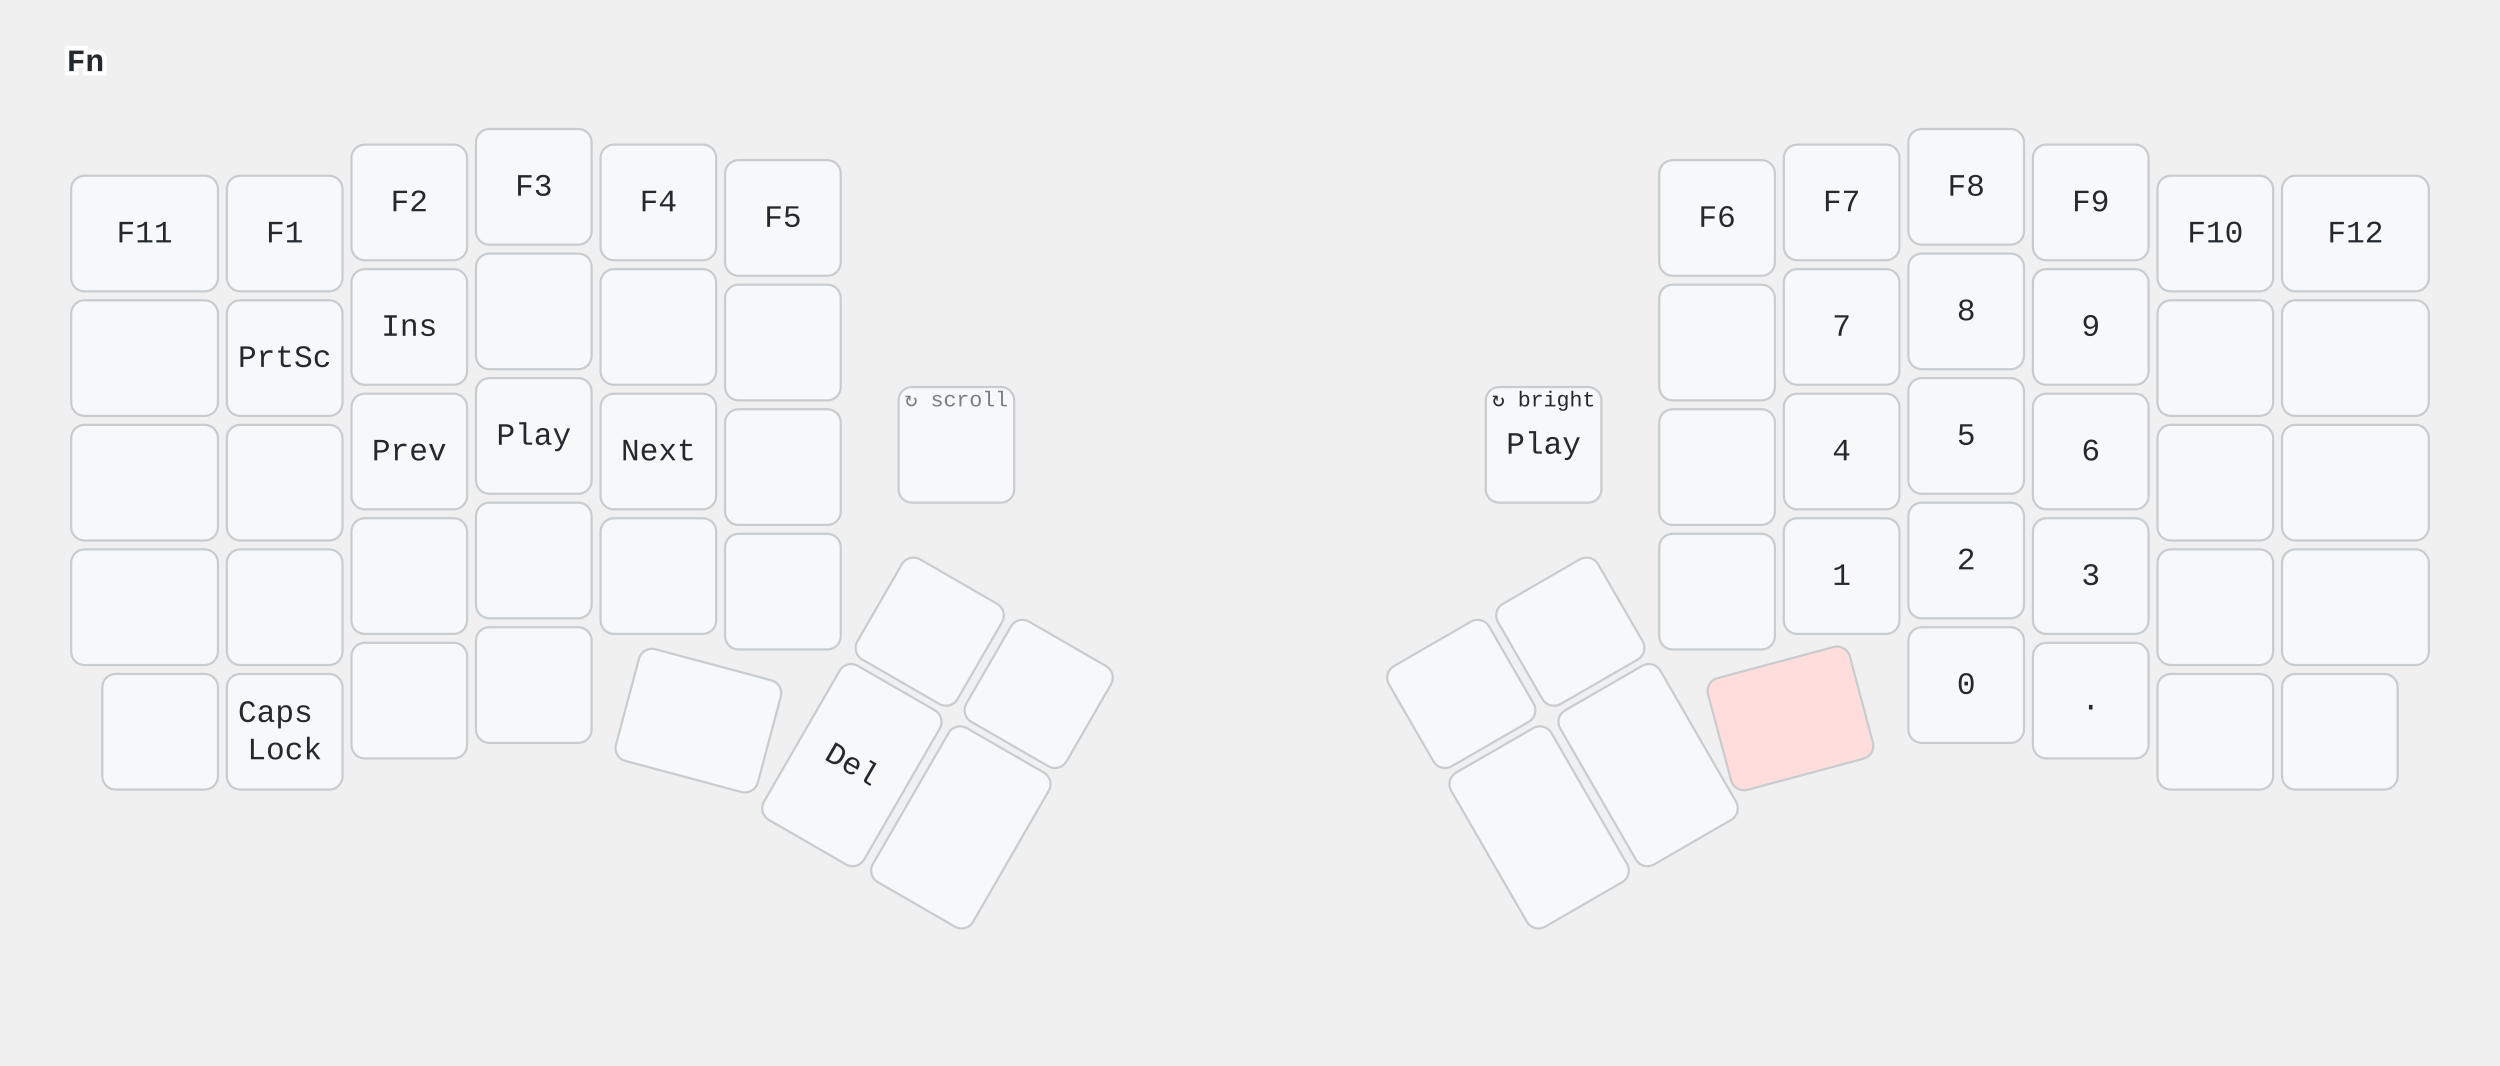
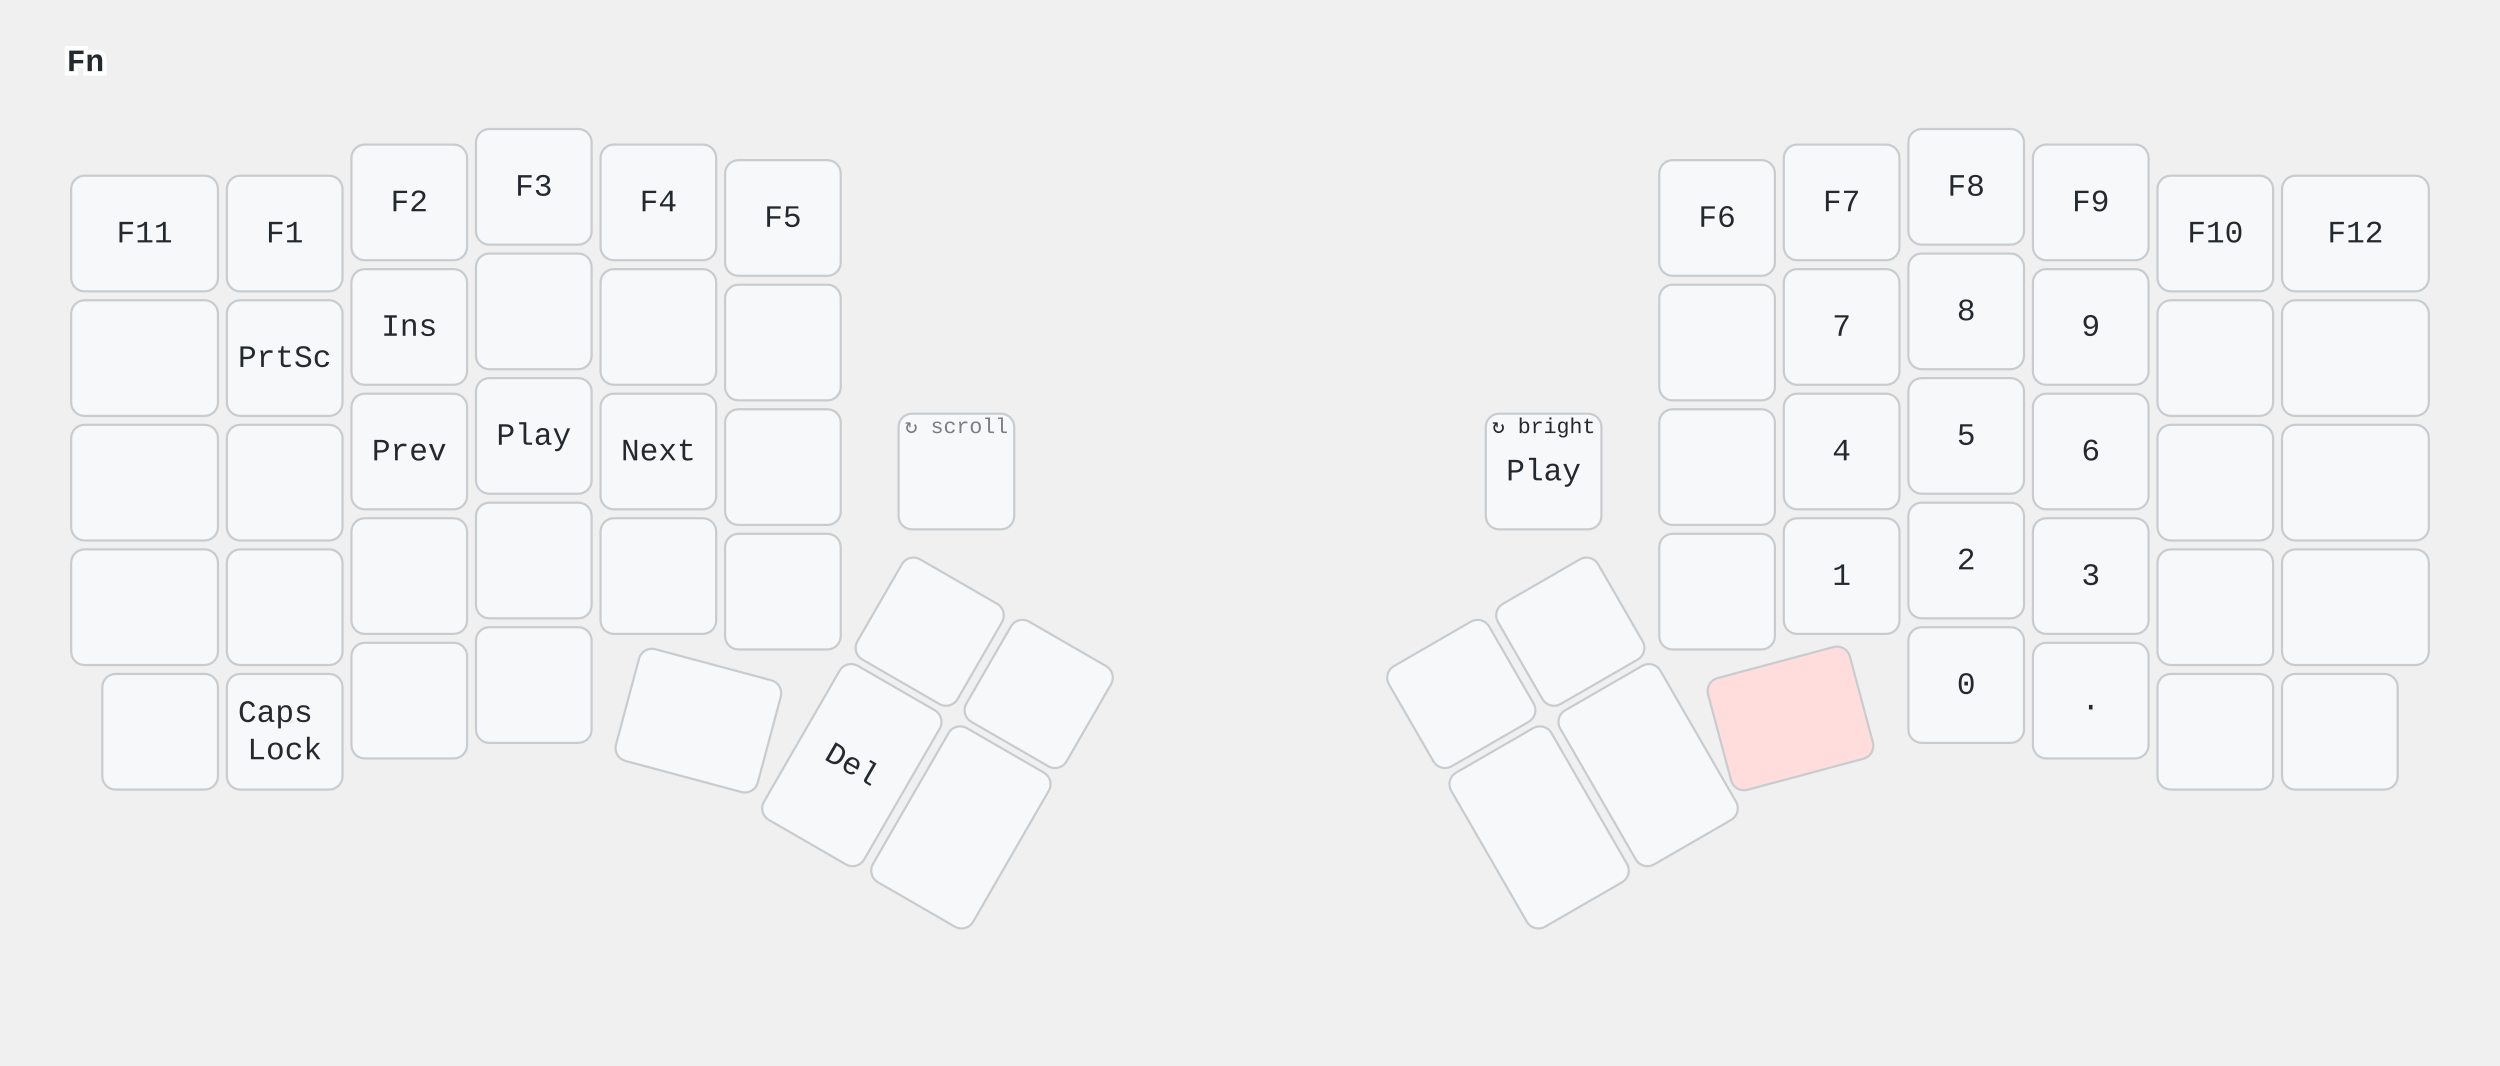
<svg xmlns="http://www.w3.org/2000/svg" width="1124" height="479" viewBox="0 0 1124 479" class="keymap">
  <style>/* inherit to force styles through use tags */
svg path {
    fill: inherit;
}

/* font and background color specifications */
svg.keymap {
    font-family: SFMono-Regular,Consolas,Liberation Mono,Menlo,monospace;
    font-size: 14px;
    font-kerning: normal;
    text-rendering: optimizeLegibility;
    fill: #24292e;
}

/* default key styling */
rect.key {
    fill: #f6f8fa;
}

rect.key, rect.combo {
    stroke: #c9cccf;
    stroke-width: 1;
}

/* default key side styling, only used is draw_key_sides is set */
rect.side {
    filter: brightness(90%);
}

/* color accent for combo boxes */
rect.combo, rect.combo-separate {
    fill: #cdf;
}

/* color accent for held keys */
rect.held, rect.combo.held {
    fill: #fdd;
}

/* color accent for ghost (optional) keys */
rect.ghost, rect.combo.ghost {
    stroke-dasharray: 4, 4;
    stroke-width: 2;
}

text {
    text-anchor: middle;
    dominant-baseline: middle;
}

/* styling for layer labels */
text.label {
    font-weight: bold;
    text-anchor: start;
    stroke: white;
    stroke-width: 4;
    paint-order: stroke;
}

/* styling for optional footer */
text.footer {
    text-anchor: end;
    dominant-baseline: auto;
    stroke: white;
    stroke-width: 4;
    paint-order: stroke;
}

/* styling for combo tap, and key non-tap label text */
text.combo, text.hold, text.shifted, text.left, text.right, text.tl, text.tr, text.bl, text.br {
    font-size: 11px;
}

text.hold, text.bl, text.br {
    text-anchor: middle;
    dominant-baseline: auto;
}

text.shifted, text.tl, text.tr {
    text-anchor: middle;
    dominant-baseline: hanging;
}

text.left, text.tl, text.bl {
    text-anchor: start;
}

text.right, text.tr, text.br {
    text-anchor: end;
}

text.layer-activator {
    text-decoration: underline;
}

/* styling for hold/shifted label text in combo box */
text.combo.hold, text.combo.shifted, text.combo.left, text.combo.right {
    font-size: 8px;
}

/* lighter symbol for transparent keys */
text.trans {
    fill: #7b7e81;
}

/* styling for combo dendrons */
path.combo {
    stroke-width: 1;
    stroke: gray;
    fill: none;
}

/* Start Tabler Icons Cleanup */
/* cannot use height/width with glyphs */
.icon-tabler &gt; path {
    fill: inherit;
    stroke: inherit;
    stroke-width: 2;
}
/* hide tabler's default box */
.icon-tabler &gt; path[stroke="none"][fill="none"] {
    visibility: hidden;
}
/* End Tabler Icons Cleanup */

@media (prefers-color-scheme: dark) {
svg.keymap { fill: #d1d6db; }
rect.key { fill: #3f4750; }
rect.key, rect.combo { stroke: #60666c; }
rect.combo, rect.combo-separate { fill: #1f3d7a; }
rect.held, rect.combo.held { fill: #854747; }
text.label, text.footer { stroke: black; }
text.trans { fill: #7e8184; }
path.combo { stroke: #7f7f7f; }

}</style>
  <g transform="translate(30, 0)" class="layer-Fn">
    <text x="0" y="28" class="label" id="Fn">Fn</text>
    <g transform="translate(0, 56)">
      <g transform="translate(35, 49)" class="key keypos-0">
        <rect rx="6" ry="6" x="-33" y="-26" width="66" height="52" class="key" />
        <text x="0" y="0" class="key tap">F11</text>
      </g>
      <g transform="translate(98, 49)" class="key keypos-1">
        <rect rx="6" ry="6" x="-26" y="-26" width="52" height="52" class="key" />
        <text x="0" y="0" class="key tap">F1</text>
      </g>
      <g transform="translate(154, 35)" class="key keypos-2">
        <rect rx="6" ry="6" x="-26" y="-26" width="52" height="52" class="key" />
        <text x="0" y="0" class="key tap">F2</text>
      </g>
      <g transform="translate(210, 28)" class="key keypos-3">
        <rect rx="6" ry="6" x="-26" y="-26" width="52" height="52" class="key" />
        <text x="0" y="0" class="key tap">F3</text>
      </g>
      <g transform="translate(266, 35)" class="key keypos-4">
        <rect rx="6" ry="6" x="-26" y="-26" width="52" height="52" class="key" />
        <text x="0" y="0" class="key tap">F4</text>
      </g>
      <g transform="translate(322, 42)" class="key keypos-5">
        <rect rx="6" ry="6" x="-26" y="-26" width="52" height="52" class="key" />
        <text x="0" y="0" class="key tap">F5</text>
      </g>
-       <g transform="translate(400, 144)" class="key trans keypos-6">
+       <g transform="translate(400, 156)" class="key trans keypos-6">
        <rect rx="6" ry="6" x="-26" y="-26" width="52" height="52" class="key trans" />
        <text x="0" y="-24" class="key trans shifted">
          <tspan style="font-size: 88%">↻ scroll</tspan>
        </text>
      </g>
-       <g transform="translate(664, 144)" class="key keypos-7">
+       <g transform="translate(664, 156)" class="key keypos-7">
        <rect rx="6" ry="6" x="-26" y="-26" width="52" height="52" class="key" />
        <text x="0" y="0" class="key tap">Play</text>
        <text x="0" y="-24" class="key shifted">
          <tspan style="font-size: 88%">↻ bright</tspan>
        </text>
      </g>
      <g transform="translate(742, 42)" class="key keypos-8">
        <rect rx="6" ry="6" x="-26" y="-26" width="52" height="52" class="key" />
        <text x="0" y="0" class="key tap">F6</text>
      </g>
      <g transform="translate(798, 35)" class="key keypos-9">
        <rect rx="6" ry="6" x="-26" y="-26" width="52" height="52" class="key" />
        <text x="0" y="0" class="key tap">F7</text>
      </g>
      <g transform="translate(854, 28)" class="key keypos-10">
        <rect rx="6" ry="6" x="-26" y="-26" width="52" height="52" class="key" />
        <text x="0" y="0" class="key tap">F8</text>
      </g>
      <g transform="translate(910, 35)" class="key keypos-11">
        <rect rx="6" ry="6" x="-26" y="-26" width="52" height="52" class="key" />
        <text x="0" y="0" class="key tap">F9</text>
      </g>
      <g transform="translate(966, 49)" class="key keypos-12">
        <rect rx="6" ry="6" x="-26" y="-26" width="52" height="52" class="key" />
        <text x="0" y="0" class="key tap">F10</text>
      </g>
      <g transform="translate(1029, 49)" class="key keypos-13">
        <rect rx="6" ry="6" x="-33" y="-26" width="66" height="52" class="key" />
        <text x="0" y="0" class="key tap">F12</text>
      </g>
      <g transform="translate(35, 105)" class="key trans keypos-14">
        <rect rx="6" ry="6" x="-33" y="-26" width="66" height="52" class="key trans" />
      </g>
      <g transform="translate(98, 105)" class="key keypos-15">
        <rect rx="6" ry="6" x="-26" y="-26" width="52" height="52" class="key" />
        <text x="0" y="0" class="key tap">PrtSc</text>
      </g>
      <g transform="translate(154, 91)" class="key keypos-16">
        <rect rx="6" ry="6" x="-26" y="-26" width="52" height="52" class="key" />
        <text x="0" y="0" class="key tap">Ins</text>
      </g>
      <g transform="translate(210, 84)" class="key trans keypos-17">
        <rect rx="6" ry="6" x="-26" y="-26" width="52" height="52" class="key trans" />
      </g>
      <g transform="translate(266, 91)" class="key trans keypos-18">
        <rect rx="6" ry="6" x="-26" y="-26" width="52" height="52" class="key trans" />
      </g>
      <g transform="translate(322, 98)" class="key trans keypos-19">
        <rect rx="6" ry="6" x="-26" y="-26" width="52" height="52" class="key trans" />
      </g>
      <g transform="translate(742, 98)" class="key trans keypos-20">
        <rect rx="6" ry="6" x="-26" y="-26" width="52" height="52" class="key trans" />
      </g>
      <g transform="translate(798, 91)" class="key keypos-21">
        <rect rx="6" ry="6" x="-26" y="-26" width="52" height="52" class="key" />
        <text x="0" y="0" class="key tap">7</text>
      </g>
      <g transform="translate(854, 84)" class="key keypos-22">
        <rect rx="6" ry="6" x="-26" y="-26" width="52" height="52" class="key" />
        <text x="0" y="0" class="key tap">8</text>
      </g>
      <g transform="translate(910, 91)" class="key keypos-23">
        <rect rx="6" ry="6" x="-26" y="-26" width="52" height="52" class="key" />
        <text x="0" y="0" class="key tap">9</text>
      </g>
      <g transform="translate(966, 105)" class="key trans keypos-24">
        <rect rx="6" ry="6" x="-26" y="-26" width="52" height="52" class="key trans" />
      </g>
      <g transform="translate(1029, 105)" class="key trans keypos-25">
        <rect rx="6" ry="6" x="-33" y="-26" width="66" height="52" class="key trans" />
      </g>
      <g transform="translate(35, 161)" class="key trans keypos-26">
        <rect rx="6" ry="6" x="-33" y="-26" width="66" height="52" class="key trans" />
      </g>
      <g transform="translate(98, 161)" class="key trans keypos-27">
        <rect rx="6" ry="6" x="-26" y="-26" width="52" height="52" class="key trans" />
      </g>
      <g transform="translate(154, 147)" class="key keypos-28">
        <rect rx="6" ry="6" x="-26" y="-26" width="52" height="52" class="key" />
        <text x="0" y="0" class="key tap">Prev</text>
      </g>
      <g transform="translate(210, 140)" class="key keypos-29">
        <rect rx="6" ry="6" x="-26" y="-26" width="52" height="52" class="key" />
        <text x="0" y="0" class="key tap">Play</text>
      </g>
      <g transform="translate(266, 147)" class="key keypos-30">
        <rect rx="6" ry="6" x="-26" y="-26" width="52" height="52" class="key" />
        <text x="0" y="0" class="key tap">Next</text>
      </g>
      <g transform="translate(322, 154)" class="key trans keypos-31">
        <rect rx="6" ry="6" x="-26" y="-26" width="52" height="52" class="key trans" />
      </g>
      <g transform="translate(742, 154)" class="key trans keypos-32">
        <rect rx="6" ry="6" x="-26" y="-26" width="52" height="52" class="key trans" />
      </g>
      <g transform="translate(798, 147)" class="key keypos-33">
        <rect rx="6" ry="6" x="-26" y="-26" width="52" height="52" class="key" />
        <text x="0" y="0" class="key tap">4</text>
      </g>
      <g transform="translate(854, 140)" class="key keypos-34">
        <rect rx="6" ry="6" x="-26" y="-26" width="52" height="52" class="key" />
        <text x="0" y="0" class="key tap">5</text>
      </g>
      <g transform="translate(910, 147)" class="key keypos-35">
        <rect rx="6" ry="6" x="-26" y="-26" width="52" height="52" class="key" />
        <text x="0" y="0" class="key tap">6</text>
      </g>
      <g transform="translate(966, 161)" class="key trans keypos-36">
        <rect rx="6" ry="6" x="-26" y="-26" width="52" height="52" class="key trans" />
      </g>
      <g transform="translate(1029, 161)" class="key trans keypos-37">
        <rect rx="6" ry="6" x="-33" y="-26" width="66" height="52" class="key trans" />
      </g>
      <g transform="translate(35, 217)" class="key trans keypos-38">
        <rect rx="6" ry="6" x="-33" y="-26" width="66" height="52" class="key trans" />
      </g>
      <g transform="translate(98, 217)" class="key trans keypos-39">
        <rect rx="6" ry="6" x="-26" y="-26" width="52" height="52" class="key trans" />
      </g>
      <g transform="translate(154, 203)" class="key trans keypos-40">
        <rect rx="6" ry="6" x="-26" y="-26" width="52" height="52" class="key trans" />
      </g>
      <g transform="translate(210, 196)" class="key trans keypos-41">
        <rect rx="6" ry="6" x="-26" y="-26" width="52" height="52" class="key trans" />
      </g>
      <g transform="translate(266, 203)" class="key trans keypos-42">
        <rect rx="6" ry="6" x="-26" y="-26" width="52" height="52" class="key trans" />
      </g>
      <g transform="translate(322, 210)" class="key trans keypos-43">
        <rect rx="6" ry="6" x="-26" y="-26" width="52" height="52" class="key trans" />
      </g>
      <g transform="translate(742, 210)" class="key trans keypos-44">
        <rect rx="6" ry="6" x="-26" y="-26" width="52" height="52" class="key trans" />
      </g>
      <g transform="translate(798, 203)" class="key keypos-45">
        <rect rx="6" ry="6" x="-26" y="-26" width="52" height="52" class="key" />
        <text x="0" y="0" class="key tap">1</text>
      </g>
      <g transform="translate(854, 196)" class="key keypos-46">
        <rect rx="6" ry="6" x="-26" y="-26" width="52" height="52" class="key" />
        <text x="0" y="0" class="key tap">2</text>
      </g>
      <g transform="translate(910, 203)" class="key keypos-47">
        <rect rx="6" ry="6" x="-26" y="-26" width="52" height="52" class="key" />
        <text x="0" y="0" class="key tap">3</text>
      </g>
      <g transform="translate(966, 217)" class="key trans keypos-48">
        <rect rx="6" ry="6" x="-26" y="-26" width="52" height="52" class="key trans" />
      </g>
      <g transform="translate(1029, 217)" class="key trans keypos-49">
        <rect rx="6" ry="6" x="-33" y="-26" width="66" height="52" class="key trans" />
      </g>
      <g transform="translate(42, 273)" class="key trans keypos-50">
        <rect rx="6" ry="6" x="-26" y="-26" width="52" height="52" class="key trans" />
      </g>
      <g transform="translate(98, 273)" class="key keypos-51">
        <rect rx="6" ry="6" x="-26" y="-26" width="52" height="52" class="key" />
        <text x="0" y="0" class="key tap">
          <tspan x="0" dy="-0.6em">Caps</tspan>
          <tspan x="0" dy="1.2em">Lock</tspan>
        </text>
      </g>
      <g transform="translate(154, 259)" class="key trans keypos-52">
        <rect rx="6" ry="6" x="-26" y="-26" width="52" height="52" class="key trans" />
      </g>
      <g transform="translate(210, 252)" class="key trans keypos-53">
        <rect rx="6" ry="6" x="-26" y="-26" width="52" height="52" class="key trans" />
      </g>
      <g transform="translate(854, 252)" class="key keypos-54">
        <rect rx="6" ry="6" x="-26" y="-26" width="52" height="52" class="key" />
        <text x="0" y="0" class="key tap">0</text>
      </g>
      <g transform="translate(910, 259)" class="key keypos-55">
        <rect rx="6" ry="6" x="-26" y="-26" width="52" height="52" class="key" />
        <text x="0" y="0" class="key tap">.</text>
      </g>
      <g transform="translate(966, 273)" class="key trans keypos-56">
        <rect rx="6" ry="6" x="-26" y="-26" width="52" height="52" class="key trans" />
      </g>
      <g transform="translate(1022, 273)" class="key trans keypos-57">
        <rect rx="6" ry="6" x="-26" y="-26" width="52" height="52" class="key trans" />
      </g>
      <g transform="translate(388, 228) rotate(30.0)" class="key trans keypos-58">
        <rect rx="6" ry="6" x="-26" y="-26" width="52" height="52" class="key trans" />
      </g>
      <g transform="translate(437, 256) rotate(30.0)" class="key trans keypos-59">
        <rect rx="6" ry="6" x="-26" y="-26" width="52" height="52" class="key trans" />
      </g>
      <g transform="translate(627, 256) rotate(-30.0)" class="key trans keypos-60">
        <rect rx="6" ry="6" x="-26" y="-26" width="52" height="52" class="key trans" />
      </g>
      <g transform="translate(676, 228) rotate(-30.0)" class="key trans keypos-61">
        <rect rx="6" ry="6" x="-26" y="-26" width="52" height="52" class="key trans" />
      </g>
      <g transform="translate(284, 268) rotate(15.0)" class="key trans keypos-62">
        <rect rx="6" ry="6" x="-33" y="-26" width="66" height="52" class="key trans" />
      </g>
      <g transform="translate(353, 288) rotate(30.0)" class="key keypos-63">
        <rect rx="6" ry="6" x="-26" y="-40" width="52" height="80" class="key" />
        <text x="0" y="0" class="key tap">Del</text>
      </g>
      <g transform="translate(402, 316) rotate(30.0)" class="key trans keypos-64">
        <rect rx="6" ry="6" x="-26" y="-40" width="52" height="80" class="key trans" />
      </g>
      <g transform="translate(662, 316) rotate(-30.0)" class="key trans keypos-65">
        <rect rx="6" ry="6" x="-26" y="-40" width="52" height="80" class="key trans" />
      </g>
      <g transform="translate(711, 288) rotate(-30.0)" class="key trans keypos-66">
        <rect rx="6" ry="6" x="-26" y="-40" width="52" height="80" class="key trans" />
      </g>
      <g transform="translate(775, 267) rotate(-15.0)" class="key held keypos-67">
        <rect rx="6" ry="6" x="-33" y="-26" width="66" height="52" class="key held" />
      </g>
    </g>
  </g>
</svg>
